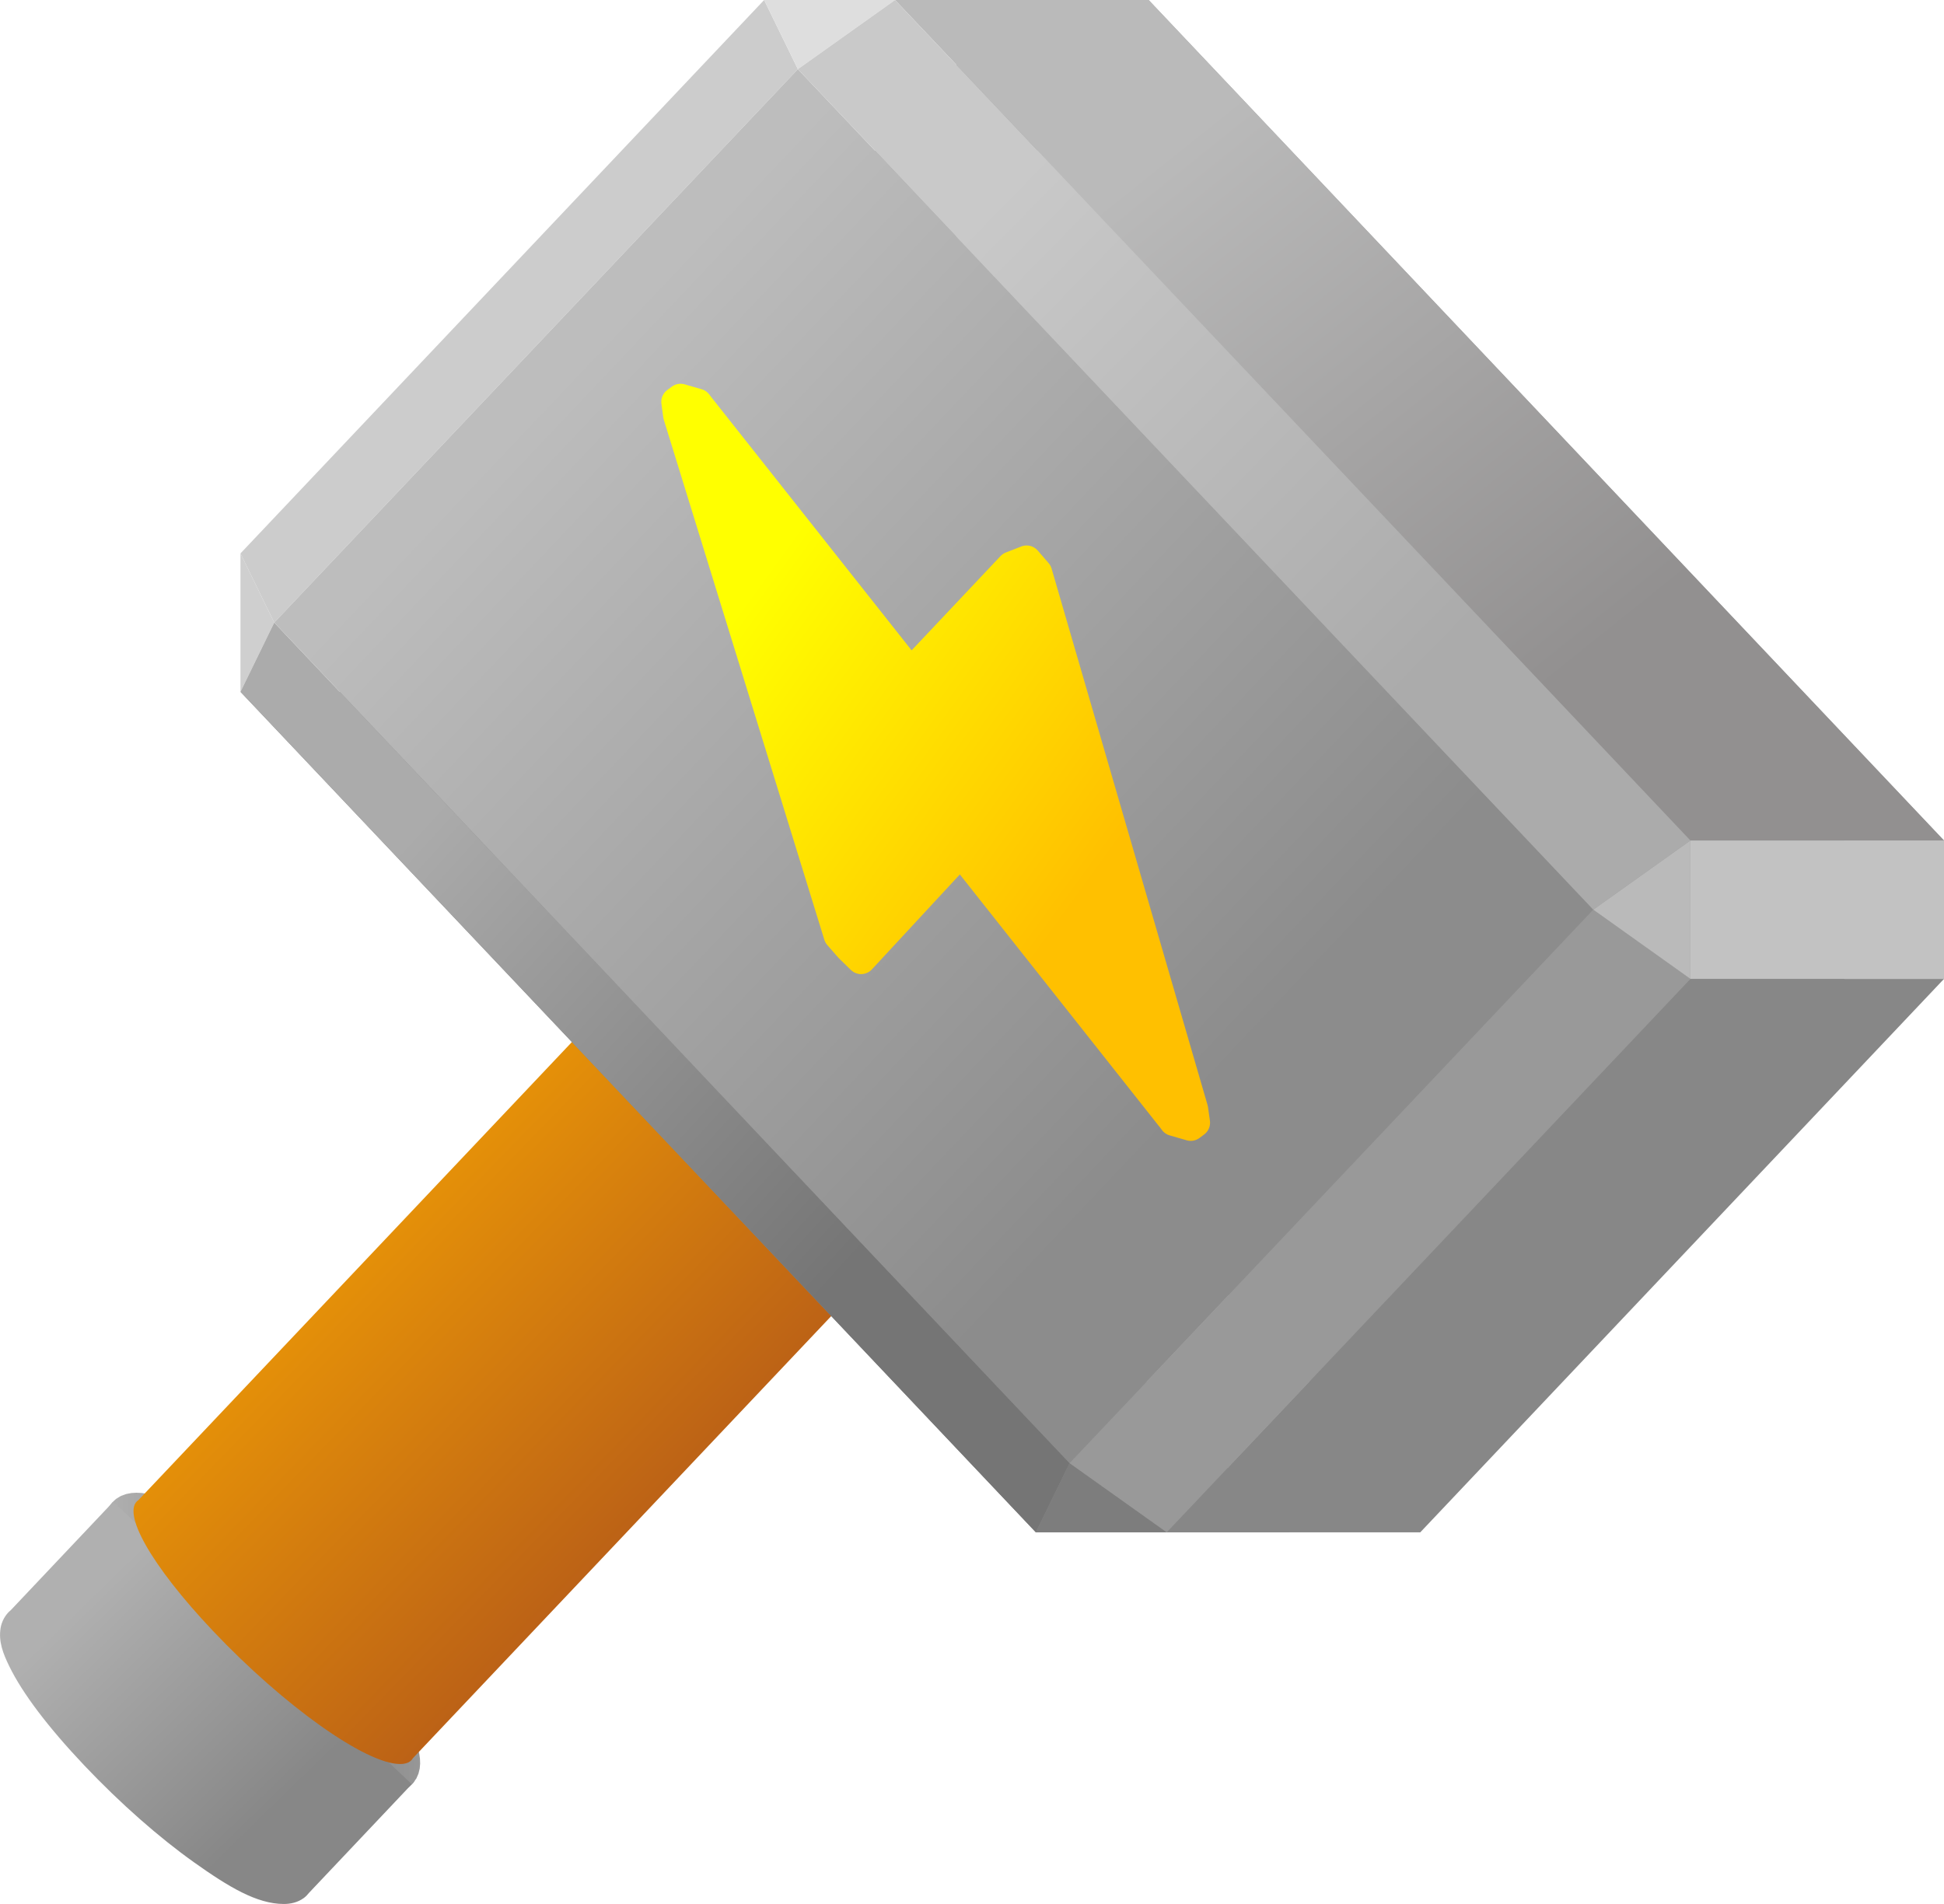
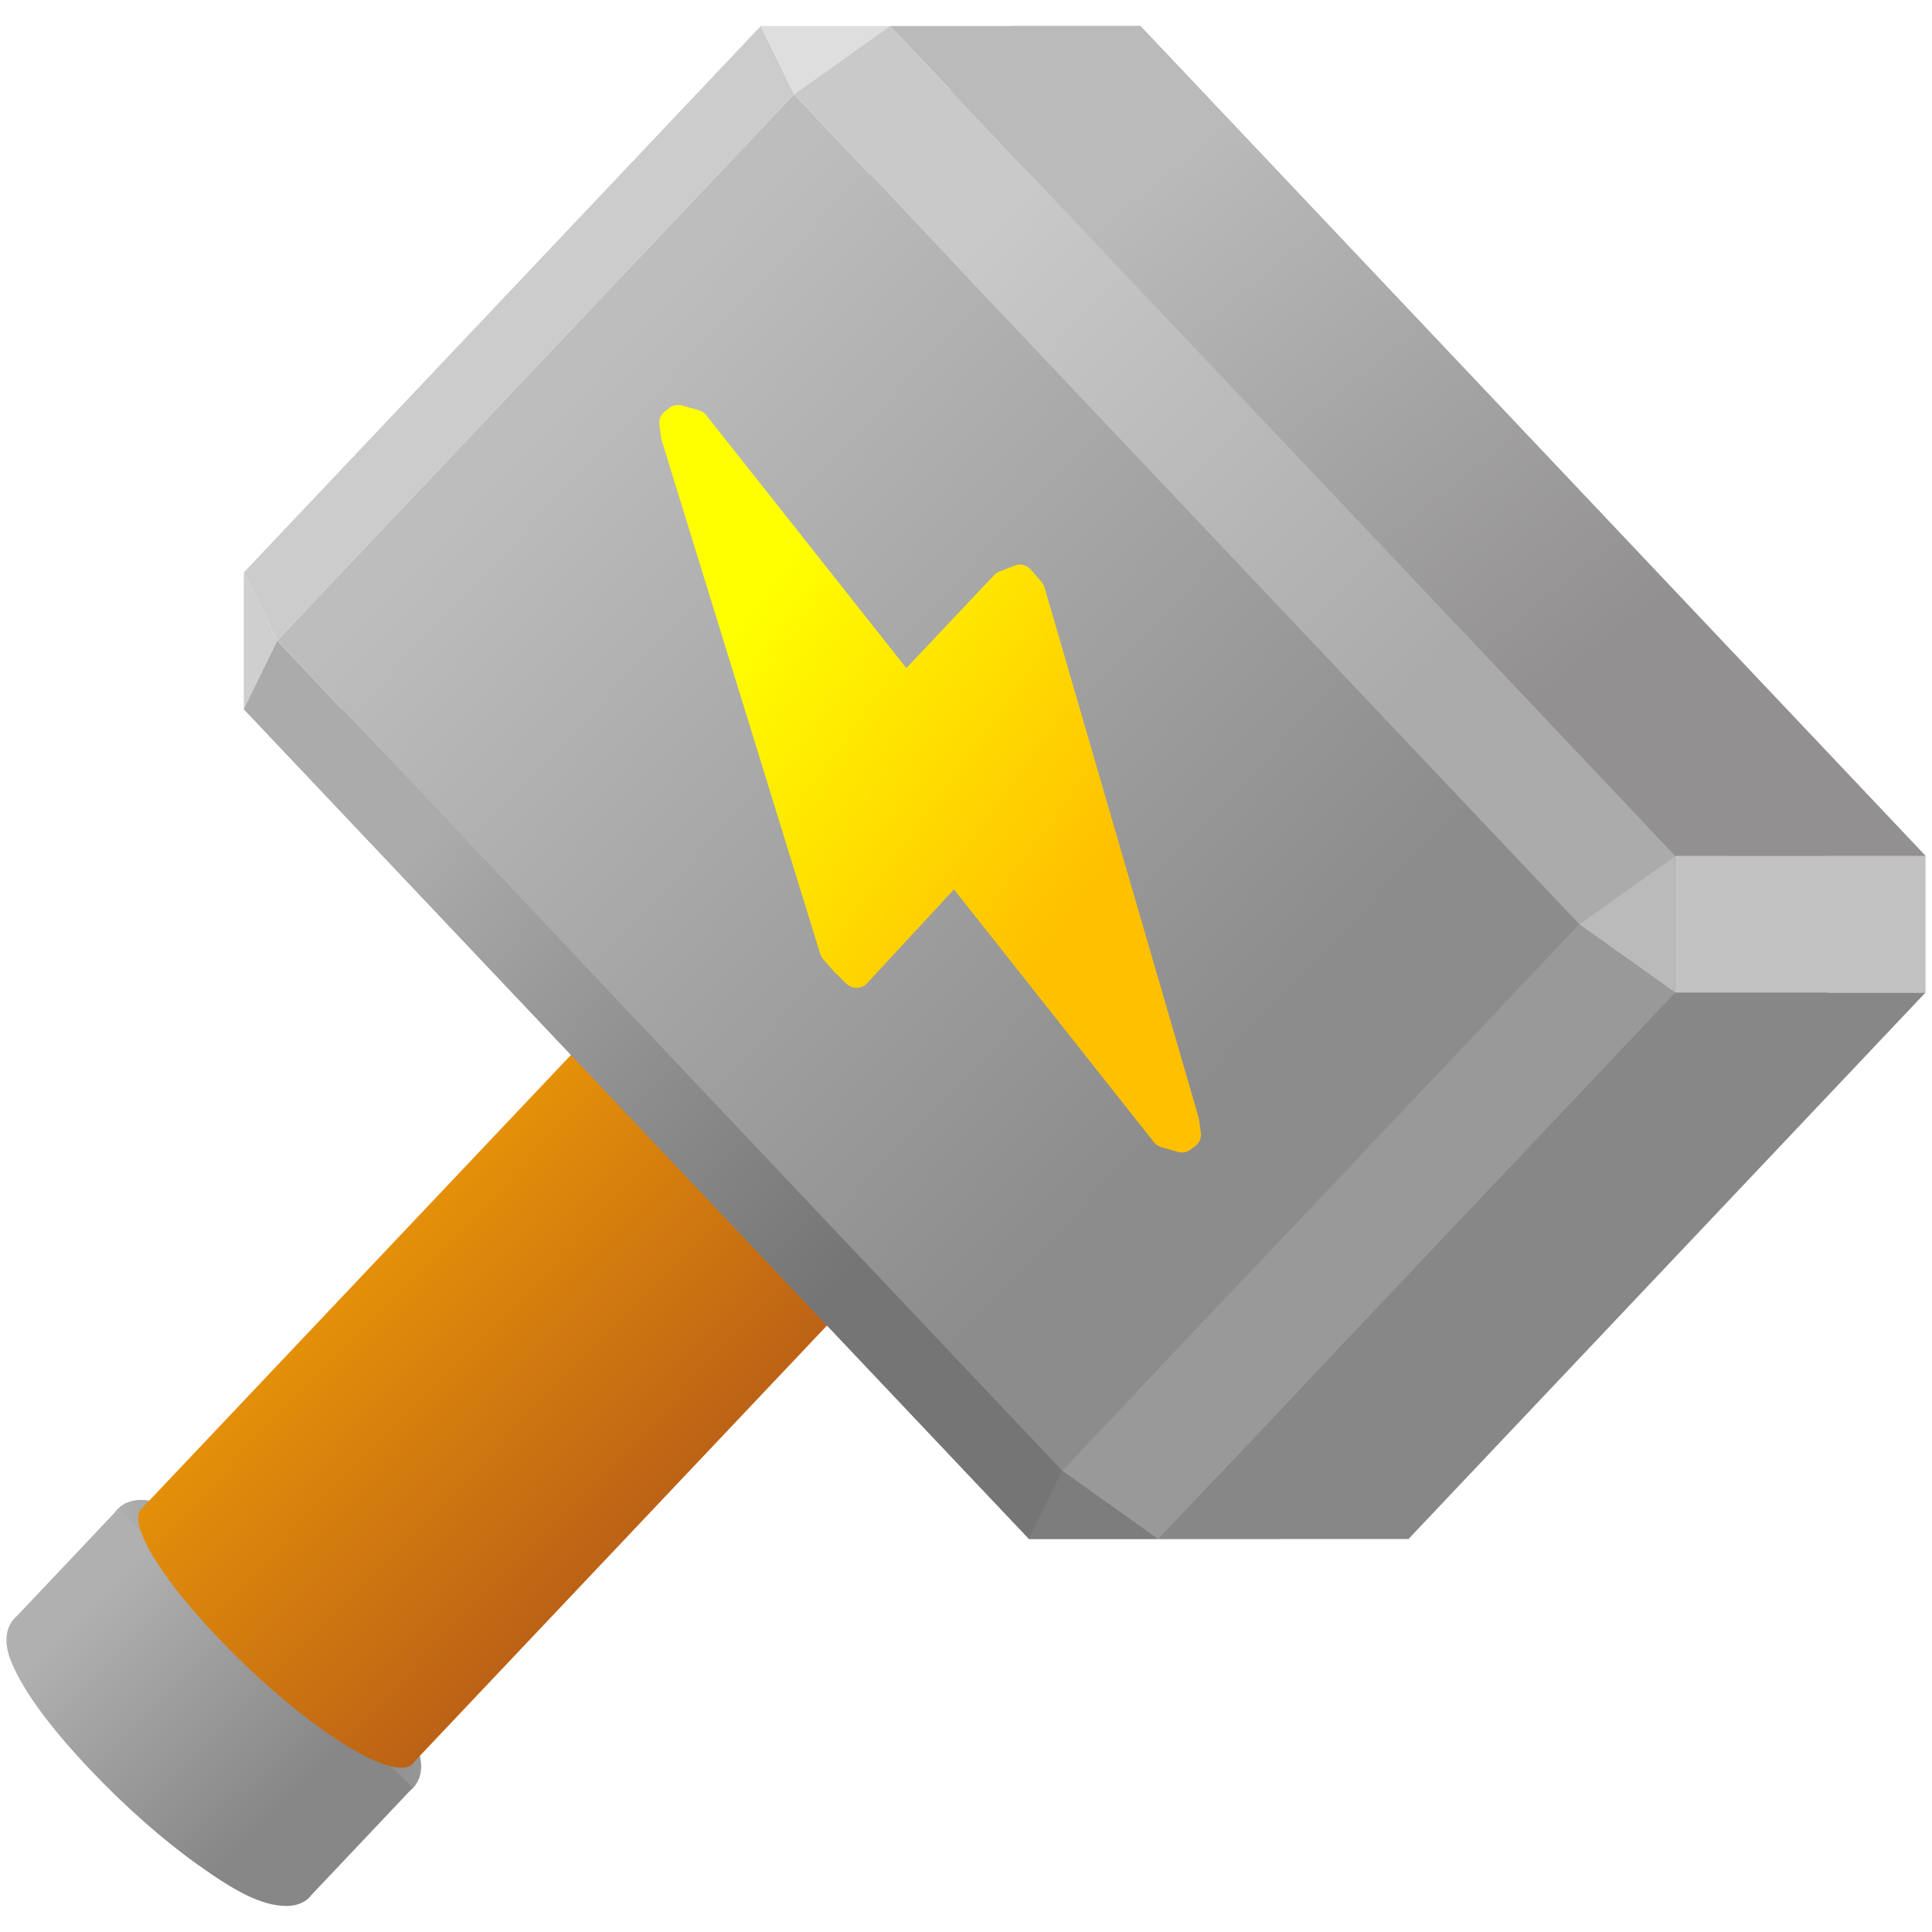
- <svg xmlns="http://www.w3.org/2000/svg" xmlns:xlink="http://www.w3.org/1999/xlink" class="hammer" width="39.733" height="38.922" version="1.1" viewBox="-50 -50 39.733 38.922">
+ <svg xmlns="http://www.w3.org/2000/svg" xmlns:xlink="http://www.w3.org/1999/xlink" class="hammer" width="40" height="40" version="1.1" viewBox="-50 -50 40 40">
  <defs>
    <linearGradient id="gradient-dynamic-0" x1="2.381" x2="21.574" y1="-25.393" y2="-6.201" gradientTransform="scale(1.117 .89523)" gradientUnits="userSpaceOnUse">
      <stop stop-color="#bababa" offset=".22" />
      <stop stop-color="#929090" offset=".72" />
    </linearGradient>
    <linearGradient id="gradient-dynamic-1" y2="1">
      <stop stop-color="#bdbdbd" offset=".22" />
      <stop stop-color="#8c8c8c" offset=".72" />
    </linearGradient>
    <linearGradient id="gradient-dynamic-2" x1="-2.488" x2="10.687" y1="-12.674" y2=".501" gradientTransform="scale(.85129 1.1747)" gradientUnits="userSpaceOnUse">
      <stop stop-color="#ff0" offset=".22" />
      <stop stop-color="#ffc000" offset=".72" />
    </linearGradient>
    <linearGradient id="gradient-dynamic-3" x1=".681" x2="19.099" y1="-22.516" y2="-4.097" gradientTransform="scale(.99044 1.0097)" gradientUnits="userSpaceOnUse">
      <stop stop-color="#c9c9c9" offset=".22" />
      <stop stop-color="#ababab" offset=".72" />
    </linearGradient>
    <linearGradient id="gradient-dynamic-4" x1="-11.229" x2="6.523" y1="-9.552" y2="8.201" gradientTransform="scale(.95458 1.0476)" gradientUnits="userSpaceOnUse">
      <stop stop-color="#ababab" offset=".22" />
      <stop stop-color="#757575" offset=".72" />
    </linearGradient>
    <linearGradient id="linearGradient5843" x1="-3.651" x2="24.067" y1="-20.736" y2="6.981" gradientTransform="scale(.97268 1.0281)" gradientUnits="userSpaceOnUse" xlink:href="#gradient-dynamic-1" />
    <linearGradient id="linearGradient5861" x1="-10.311" x2="17.407" y1="-20.736" y2="6.981" gradientTransform="scale(.97268 1.0281)" gradientUnits="userSpaceOnUse" xlink:href="#gradient-dynamic-1" />
    <linearGradient id="linearGradient1919" x1="-47.726" x2="-41.278" y1="-15.874" y2="-15.874" gradientUnits="userSpaceOnUse">
      <stop stop-color="#b0b0b0" offset="0" />
      <stop stop-color="#848484" offset=".73" />
      <stop stop-color="#979797" offset="1" />
    </linearGradient>
    <linearGradient id="linearGradient347-5" x1="-15.266" x2="-7.127" y1="8.069" y2="16.208" gradientTransform="matrix(1.0128 0 0 .98737 -34.233 -26.728)" gradientUnits="userSpaceOnUse">
      <stop stop-color="#b0b0b0" offset=".22" />
      <stop stop-color="#878787" offset=".72" />
    </linearGradient>
    <linearGradient id="linearGradient357-9" x1="-13.018" x2="9.624" y1="-9.578" y2="13.064" gradientTransform="matrix(.98572 0 0 1.0145 -34.233 -26.728)" gradientUnits="userSpaceOnUse">
      <stop stop-color="#ffae00" offset=".22" />
      <stop stop-color="#ac501b" offset=".72" />
    </linearGradient>
  </defs>
-   <g transform="translate(-.133 -.539)">
-     <path d="m-44.502-15.874-2.141 2.263" color="#000000" stroke-width="8.4" style="-inkscape-stroke:none" />
-     <path d="m-45.749-15.874c1.449 1.531 3.121 2.722 3.823 2.722 0.701 0 0.12-1.191-1.329-2.722s-3.121-2.722-3.822-2.722c-0.702 0-0.121 1.191 1.328 2.722" fill="none" stroke="url(#linearGradient1919)" stroke-linecap="round" stroke-linejoin="round" stroke-width=".7" />
-     <path d="m-47.552-18.761-2.092 2.213c-0.117 0.094-0.19 0.238-0.211 0.369-0.043 0.274 0.045 0.51 0.18 0.785 0.268 0.55 0.792 1.242 1.531 2.023 0.74 0.781 1.532 1.475 2.242 1.98 0.71 0.505 1.287 0.852 1.836 0.852 0.137 0 0.283-0.03 0.41-0.123 0.04-0.03 0.075-0.066 0.105-0.105l2.1-2.221z" color="#000000" fill="url(#linearGradient347-5)" style="-inkscape-stroke:none" />
-     <path d="m-30.339-36.445-16.697 17.648c-0.359 0.236 0.242 1.323 1.522 2.676 1.449 1.531 3.122 2.721 3.824 2.721 0.131 0 0.218-0.041 0.262-0.119l16.684-17.635z" color="#000000" fill="url(#linearGradient357-9)" style="-inkscape-stroke:none" />
-   </g>
-   <g transform="translate(-34.366,-27.267)" stroke-linecap="round" stroke-linejoin="round">
-     <path d="m-5.537-11.42v2.829l1.986-1.415z" fill="#7d7d7d" />
-     <path d="m5.167-22.733-10.704 11.313 1.986 1.414 10.704-11.313z" fill="#999" />
-     <path d="m12.705 7.177-1.986 1.414-16.256-17.182 1.986-1.415z" fill="#a6a6a6" />
-     <path d="m23.409-4.137-10.704 11.314-16.256-17.183 10.704-11.313z" fill="url(#linearGradient5843)" />
-     <path d="m5.167-22.733h2.676l-0.69 1.414z" fill="#bababa" />
-     <path d="m13.395 8.591h-2.676l1.986-1.414z" fill="#cfcfcf" />
-     <path d="m7.843-22.733-0.69 1.414 16.256 17.182 0.69-1.414z" fill="#a6a6a6" />
-     <path d="m-11.282 10.607c-1.449-1.532-2.03-2.723-1.328-2.723 0.701 0 2.374 1.191 3.822 2.723 1.449 1.531 2.03 2.722 1.329 2.722-0.702 0-2.374-1.191-3.823-2.722" fill="url(#linearGradient5857)" />
-     <path d="m5.443-7.071c1.449 1.531 3.121 2.722 3.822 2.722 0.702 0 0.121-1.191-1.328-2.722s-3.121-2.722-3.823-2.722c-0.701 0-0.12 1.191 1.329 2.722" fill="url(#linearGradient5859)" />
-     <path d="m10.719 8.591h-5.182l-16.256-17.182h5.182z" fill="#878787" />
-     <path d="m-0.016-22.733h7.859-5.183z" fill="#c2c2c2" />
-     <path d="m13.395 8.591h-7.858 5.182z" fill="#a6a6a6" />
-     <path d="m24.099-5.551h-5.183l-16.256-17.182h5.183z" fill="url(#gradient-dynamic-0)" />
-     <path d="m13.395 8.591h-5.182l10.703-11.313h5.183z" fill="#878787" />
-     <path d="m-10.719-11.42v2.829l0.69-1.415z" fill="#cfcfcf" />
-     <path d="m24.099-2.722h-5.183v-2.829h5.183z" fill="#c2c2c2" />
-     <path d="m-0.016-22.733-10.703 11.313 0.69 1.414 10.703-11.313z" fill="#ccc" />
-     <path d="m-10.029-10.006-0.69 1.415 16.256 17.182 0.69-1.414z" fill="url(#gradient-dynamic-4)" />
-     <path d="m-0.016-22.733h2.676l-1.986 1.414z" fill="#dedede" />
-     <path d="m8.213 8.591h-2.676l0.69-1.414z" fill="#7d7d7d" />
-     <path d="m0.674-21.319-10.703 11.313 16.256 17.183 10.704-11.314z" fill="url(#linearGradient5861)" />
-     <path d="m5.033-11.159-2.055 2.179-4.276-5.406-1e-3 1e-3 -0.078-0.103-0.347-0.1-0.094 0.07 0.038 0.278 3.281 10.629 0.223 0.255 0.242 0.236 2.036-2.198 4.276 5.406 1e-3 -2e-3 0.077 0.103 0.347 0.1 0.095-0.071-0.039-0.277-3.188-10.967-0.222-0.256z" fill="url(#gradient-dynamic-2)" stroke="url(#gradient-dynamic-2)" stroke-width=".6" />
-     <path d="m18.916-5.551-1.985 1.414-16.257-17.182 1.986-1.414z" fill="url(#gradient-dynamic-3)" />
-     <path d="m18.916-2.722-10.703 11.313-1.986-1.414 10.704-11.314z" fill="#999" />
-     <path d="m18.916-2.722v-2.829l-1.985 1.414z" fill="#bababa" />
+   <g transform="translate(.13407 .53867)">
+     <g transform="translate(-.13414 -.539)">
+       <path d="m-44.502-15.874-2.141 2.263" color="#000000" stroke-width="8.4" style="-inkscape-stroke:none" />
+       <path d="m-45.749-15.874c1.449 1.531 3.121 2.722 3.823 2.722 0.701 0 0.12-1.191-1.329-2.722s-3.121-2.722-3.822-2.722c-0.702 0-0.121 1.191 1.328 2.722" fill="none" stroke="url(#linearGradient1919)" stroke-linecap="round" stroke-linejoin="round" stroke-width=".7" />
+       <path d="m-47.552-18.761-2.092 2.213c-0.117 0.094-0.19 0.238-0.211 0.369-0.043 0.274 0.045 0.51 0.18 0.785 0.268 0.55 0.792 1.242 1.531 2.023 0.74 0.781 1.532 1.475 2.242 1.98 0.71 0.505 1.287 0.852 1.836 0.852 0.137 0 0.283-0.03 0.41-0.123 0.04-0.03 0.075-0.066 0.105-0.105l2.1-2.221z" color="#000000" fill="url(#linearGradient347-5)" style="-inkscape-stroke:none" />
+       <path d="m-30.339-36.445-16.697 17.648c-0.359 0.236 0.242 1.323 1.522 2.676 1.449 1.531 3.122 2.721 3.824 2.721 0.131 0 0.218-0.041 0.262-0.119l16.684-17.635z" color="#000000" fill="url(#linearGradient357-9)" style="-inkscape-stroke:none" />
+     </g>
+     <g transform="translate(-34.367 -27.267)" stroke-linecap="round" stroke-linejoin="round">
+       <path d="m-5.537-11.42v2.829l1.986-1.415z" fill="#7d7d7d" />
+       <path d="m5.167-22.733-10.704 11.313 1.986 1.414 10.704-11.313z" fill="#999" />
+       <path d="m12.705 7.177-1.986 1.414-16.256-17.182 1.986-1.415z" fill="#a6a6a6" />
+       <path d="m23.409-4.137-10.704 11.314-16.256-17.183 10.704-11.313z" fill="url(#linearGradient5843)" />
+       <path d="m5.167-22.733h2.676l-0.69 1.414z" fill="#bababa" />
+       <path d="m13.395 8.591h-2.676l1.986-1.414z" fill="#cfcfcf" />
+       <path d="m7.843-22.733-0.69 1.414 16.256 17.182 0.69-1.414z" fill="#a6a6a6" />
+       <path d="m-11.282 10.607c-1.449-1.532-2.03-2.723-1.328-2.723 0.701 0 2.374 1.191 3.822 2.723 1.449 1.531 2.03 2.722 1.329 2.722-0.702 0-2.374-1.191-3.823-2.722" fill="url(#linearGradient5857)" />
+       <path d="m5.443-7.071c1.449 1.531 3.121 2.722 3.822 2.722 0.702 0 0.121-1.191-1.328-2.722s-3.121-2.722-3.823-2.722c-0.701 0-0.12 1.191 1.329 2.722" fill="url(#linearGradient5859)" />
+       <path d="m10.719 8.591h-5.182l-16.256-17.182h5.182z" fill="#878787" />
+       <path d="m-0.016-22.733h7.859-5.183z" fill="#c2c2c2" />
+       <path d="m13.395 8.591h-7.858 5.182z" fill="#a6a6a6" />
+       <path d="m24.099-5.551h-5.183l-16.256-17.182h5.183z" fill="url(#gradient-dynamic-0)" />
+       <path d="m13.395 8.591h-5.182l10.703-11.313h5.183z" fill="#878787" />
+       <path d="m-10.719-11.42v2.829l0.69-1.415z" fill="#cfcfcf" />
+       <path d="m24.099-2.722h-5.183v-2.829h5.183z" fill="#c2c2c2" />
+       <path d="m-0.016-22.733-10.703 11.313 0.69 1.414 10.703-11.313z" fill="#ccc" />
+       <path d="m-10.029-10.006-0.69 1.415 16.256 17.182 0.69-1.414z" fill="url(#gradient-dynamic-4)" />
+       <path d="m-0.016-22.733h2.676l-1.986 1.414z" fill="#dedede" />
+       <path d="m8.213 8.591h-2.676l0.69-1.414z" fill="#7d7d7d" />
+       <path d="m0.674-21.319-10.703 11.313 16.256 17.183 10.704-11.314z" fill="url(#linearGradient5861)" />
+       <path d="m5.033-11.159-2.055 2.179-4.276-5.406-1e-3 1e-3 -0.078-0.103-0.347-0.1-0.094 0.07 0.038 0.278 3.281 10.629 0.223 0.255 0.242 0.236 2.036-2.198 4.276 5.406 1e-3 -2e-3 0.077 0.103 0.347 0.1 0.095-0.071-0.039-0.277-3.188-10.967-0.222-0.256z" fill="url(#gradient-dynamic-2)" stroke="url(#gradient-dynamic-2)" stroke-width=".6" />
+       <path d="m18.916-5.551-1.985 1.414-16.257-17.182 1.986-1.414z" fill="url(#gradient-dynamic-3)" />
+       <path d="m18.916-2.722-10.703 11.313-1.986-1.414 10.704-11.314z" fill="#999" />
+       <path d="m18.916-2.722v-2.829l-1.985 1.414z" fill="#bababa" />
+     </g>
  </g>
</svg>
